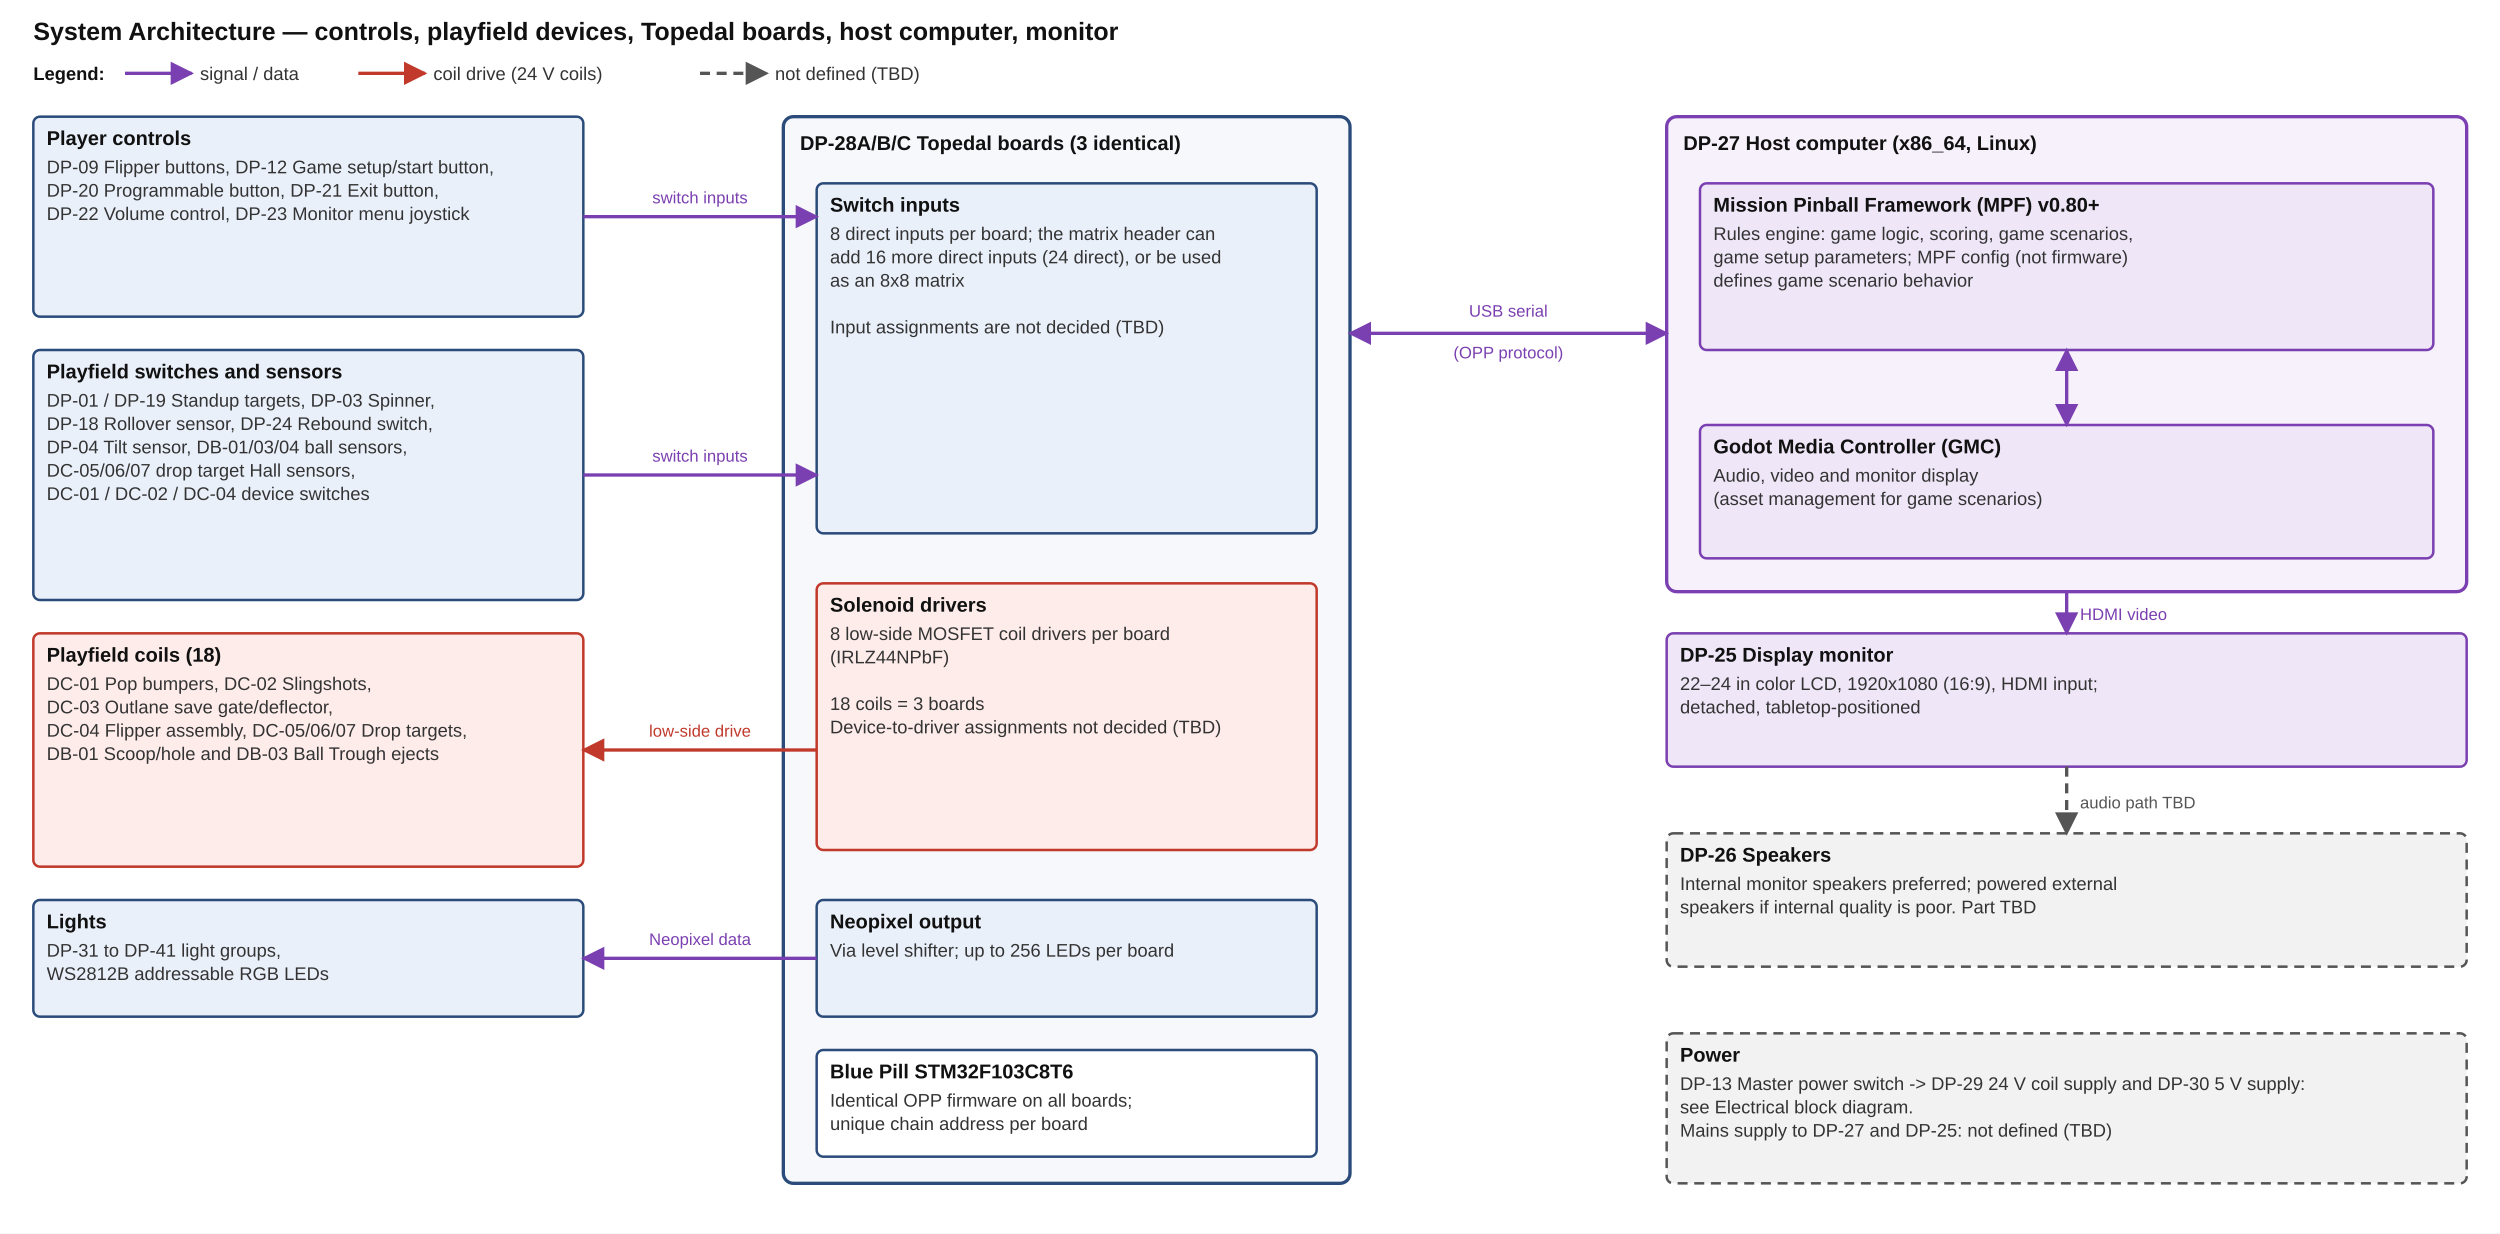
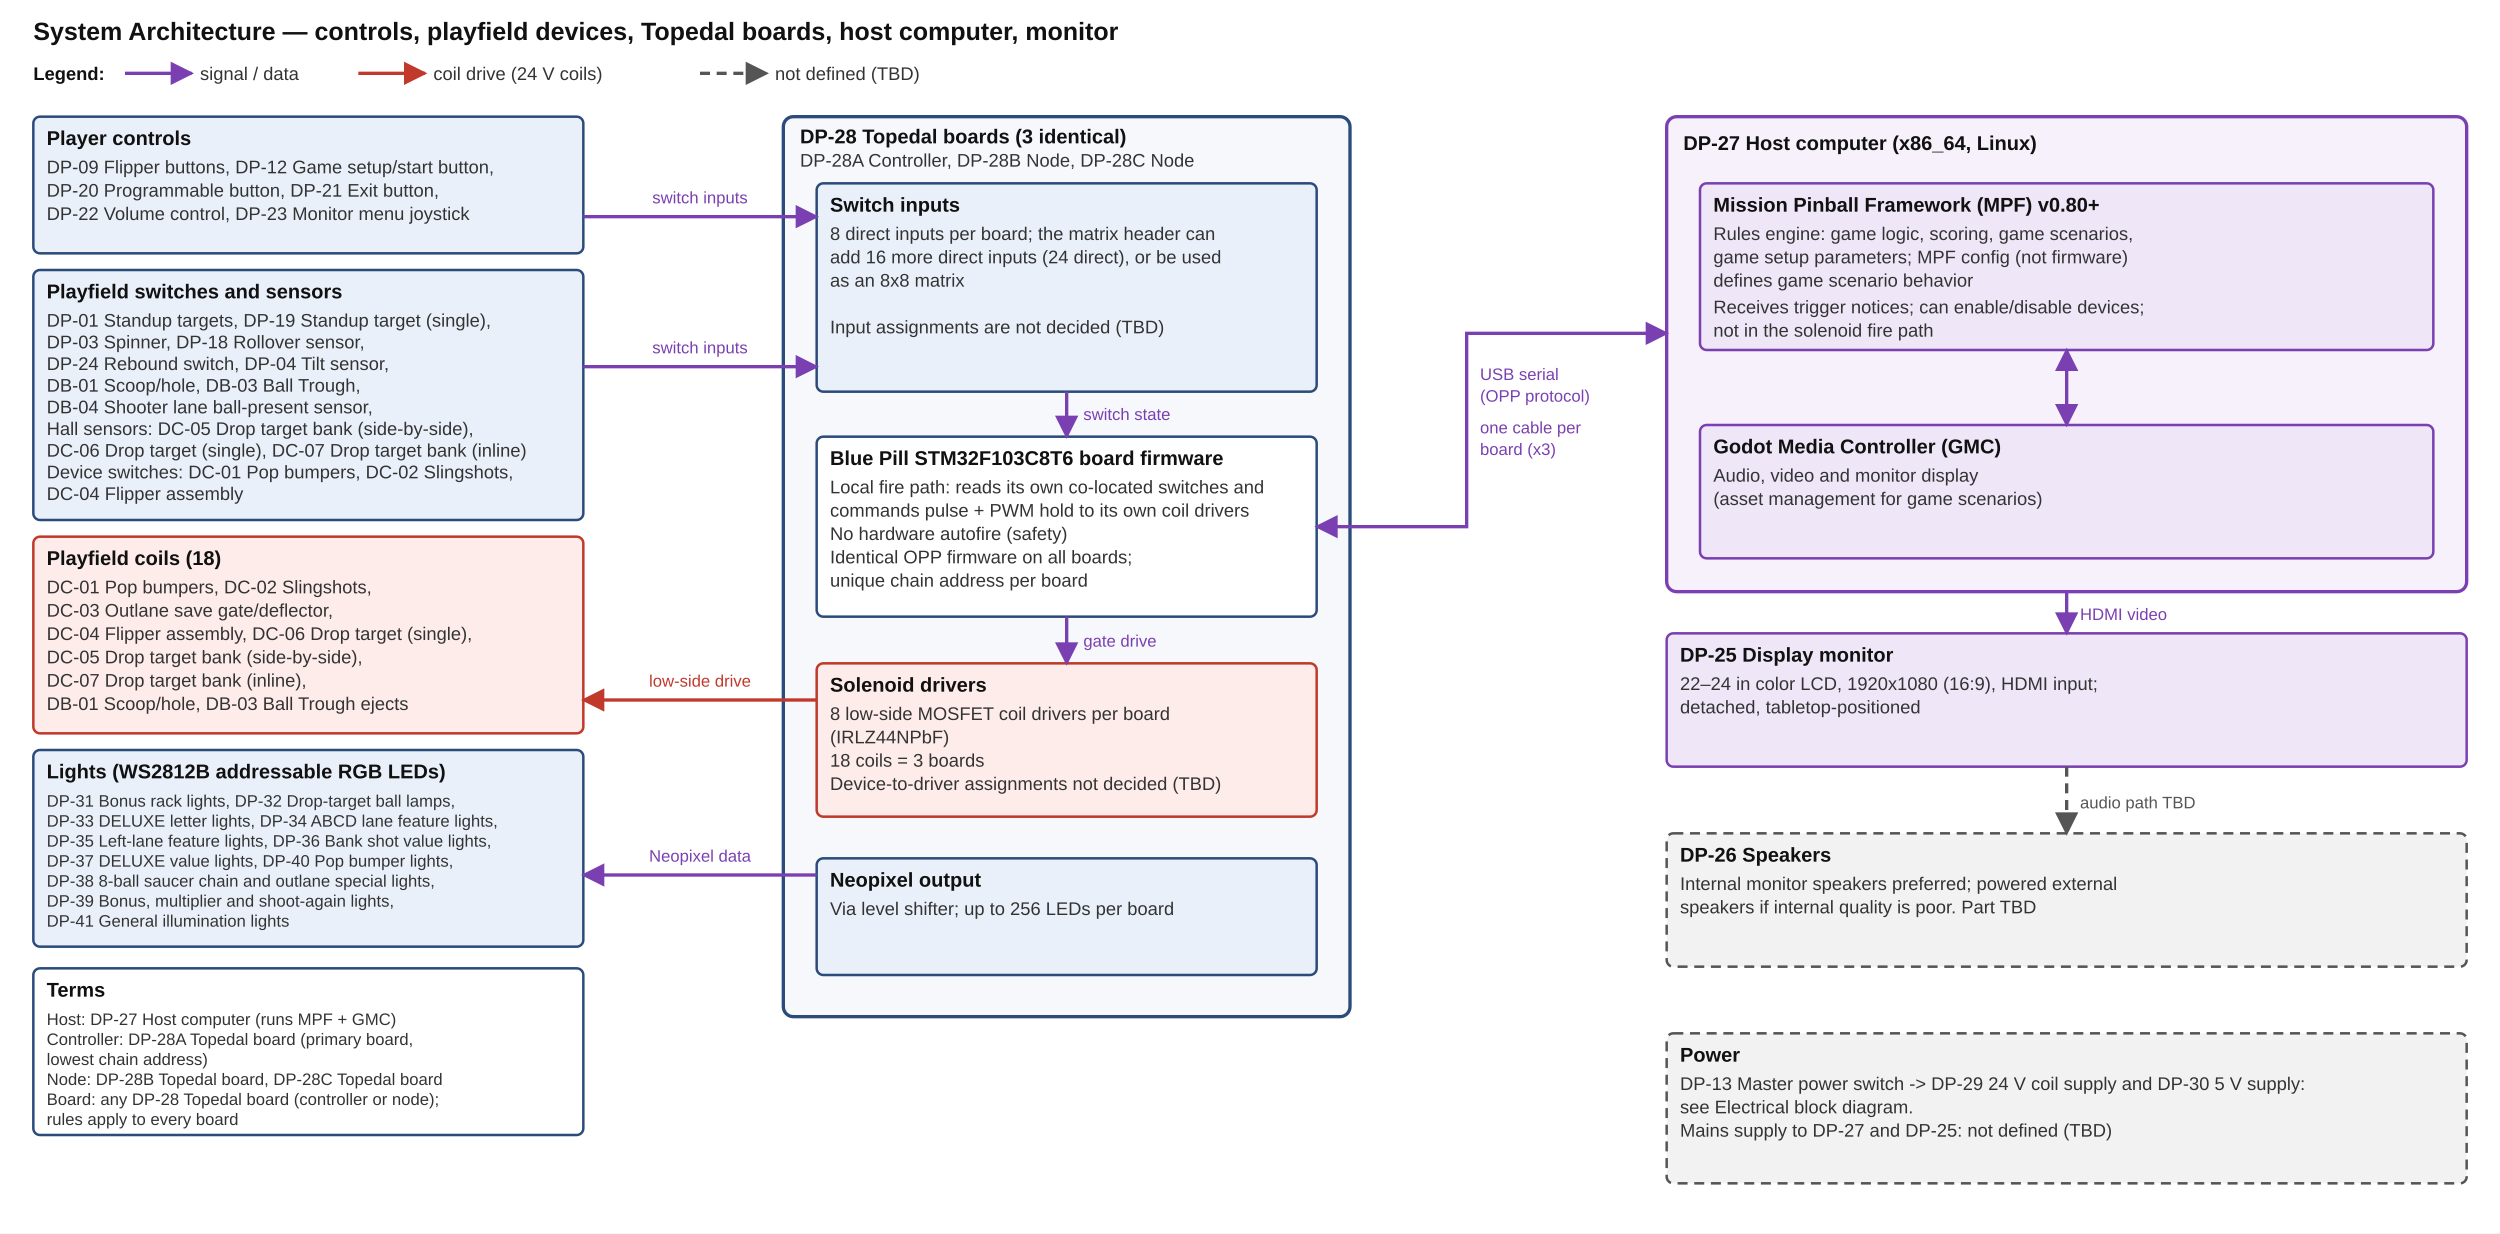
<svg xmlns="http://www.w3.org/2000/svg" viewBox="0 0 1500 740" width="1500" height="740" font-family="Arial, Helvetica, sans-serif" font-size="12">
  <rect width="1500" height="740" fill="#fff" />
  <defs>
    <marker id="m7a3fb0" viewBox="0 0 10 10" refX="9" refY="5" markerWidth="7" markerHeight="7" orient="auto-start-reverse">
      <path d="M0 0L10 5L0 10z" fill="#7a3fb0" />
    </marker>
    <marker id="mc0392b" viewBox="0 0 10 10" refX="9" refY="5" markerWidth="7" markerHeight="7" orient="auto-start-reverse">
      <path d="M0 0L10 5L0 10z" fill="#c0392b" />
    </marker>
    <marker id="m555555" viewBox="0 0 10 10" refX="9" refY="5" markerWidth="7" markerHeight="7" orient="auto-start-reverse">
      <path d="M0 0L10 5L0 10z" fill="#555555" />
    </marker>
    <marker id="m1a1a1a" viewBox="0 0 10 10" refX="9" refY="5" markerWidth="7" markerHeight="7" orient="auto-start-reverse">
      <path d="M0 0L10 5L0 10z" fill="#1a1a1a" />
    </marker>
  </defs>
  <text x="20" y="24" font-size="15" fill="#111" text-anchor="start" font-weight="bold">System Architecture — controls, playfield devices, Topedal boards, host computer, monitor</text>
  <text x="20" y="48" font-size="11" fill="#111" text-anchor="start" font-weight="bold">Legend:</text>
  <line x1="75" y1="44" x2="115" y2="44" stroke="#7a3fb0" stroke-width="2" marker-end="url(#m7a3fb0)" />
  <text x="120" y="48" font-size="11" fill="#333" text-anchor="start">signal / data</text>
  <line x1="215" y1="44" x2="255" y2="44" stroke="#c0392b" stroke-width="2" marker-end="url(#mc0392b)" />
  <text x="260" y="48" font-size="11" fill="#333" text-anchor="start">coil drive (24 V coils)</text>
  <line x1="420" y1="44" x2="460" y2="44" stroke="#555555" stroke-width="2" stroke-dasharray="6 4" marker-end="url(#m555555)" />
  <text x="465" y="48" font-size="11" fill="#333" text-anchor="start">not defined (TBD)</text>
-   <rect x="20" y="70" width="330" height="120" rx="4" fill="#eaf0fa" stroke="#2b4b7a" stroke-width="1.5" />
+   <rect x="20" y="70" width="330" height="82" rx="4" fill="#eaf0fa" stroke="#2b4b7a" stroke-width="1.5" />
  <text x="28" y="87" font-size="12" fill="#111" text-anchor="start" font-weight="bold">Player controls</text>
  <text x="28" y="104" font-size="11" fill="#333" text-anchor="start">DP-09 Flipper buttons, DP-12 Game setup/start button,</text>
  <text x="28" y="118" font-size="11" fill="#333" text-anchor="start">DP-20 Programmable button, DP-21 Exit button,</text>
  <text x="28" y="132" font-size="11" fill="#333" text-anchor="start">DP-22 Volume control, DP-23 Monitor menu joystick</text>
-   <rect x="20" y="210" width="330" height="150" rx="4" fill="#eaf0fa" stroke="#2b4b7a" stroke-width="1.5" />
-   <text x="28" y="227" font-size="12" fill="#111" text-anchor="start" font-weight="bold">Playfield switches and sensors</text>
-   <text x="28" y="244" font-size="11" fill="#333" text-anchor="start">DP-01 / DP-19 Standup targets, DP-03 Spinner,</text>
-   <text x="28" y="258" font-size="11" fill="#333" text-anchor="start">DP-18 Rollover sensor, DP-24 Rebound switch,</text>
-   <text x="28" y="272" font-size="11" fill="#333" text-anchor="start">DP-04 Tilt sensor, DB-01/03/04 ball sensors,</text>
-   <text x="28" y="286" font-size="11" fill="#333" text-anchor="start">DC-05/06/07 drop target Hall sensors,</text>
-   <text x="28" y="300" font-size="11" fill="#333" text-anchor="start">DC-01 / DC-02 / DC-04 device switches</text>
-   <rect x="20" y="380" width="330" height="140" rx="4" fill="#fdecea" stroke="#c0392b" stroke-width="1.5" />
-   <text x="28" y="397" font-size="12" fill="#111" text-anchor="start" font-weight="bold">Playfield coils (18)</text>
-   <text x="28" y="414" font-size="11" fill="#333" text-anchor="start">DC-01 Pop bumpers, DC-02 Slingshots,</text>
-   <text x="28" y="428" font-size="11" fill="#333" text-anchor="start">DC-03 Outlane save gate/deflector,</text>
-   <text x="28" y="442" font-size="11" fill="#333" text-anchor="start">DC-04 Flipper assembly, DC-05/06/07 Drop targets,</text>
-   <text x="28" y="456" font-size="11" fill="#333" text-anchor="start">DB-01 Scoop/hole and DB-03 Ball Trough ejects</text>
-   <rect x="20" y="540" width="330" height="70" rx="4" fill="#eaf0fa" stroke="#2b4b7a" stroke-width="1.5" />
-   <text x="28" y="557" font-size="12" fill="#111" text-anchor="start" font-weight="bold">Lights</text>
-   <text x="28" y="574" font-size="11" fill="#333" text-anchor="start">DP-31 to DP-41 light groups,</text>
-   <text x="28" y="588" font-size="11" fill="#333" text-anchor="start">WS2812B addressable RGB LEDs</text>
-   <rect x="470" y="70" width="340" height="640" rx="6" fill="#f6f8fc" stroke="#2b4b7a" stroke-width="2" />
-   <text x="480" y="90" font-size="12" fill="#111" text-anchor="start" font-weight="bold">DP-28A/B/C Topedal boards (3 identical)</text>
-   <rect x="490" y="110" width="300" height="210" rx="4" fill="#eaf0fa" stroke="#2b4b7a" stroke-width="1.5" />
+   <rect x="20" y="162" width="330" height="150" rx="4" fill="#eaf0fa" stroke="#2b4b7a" stroke-width="1.5" />
+   <text x="28" y="179" font-size="12" fill="#111" text-anchor="start" font-weight="bold">Playfield switches and sensors</text>
+   <text x="28" y="196" font-size="11" fill="#333" text-anchor="start">DP-01 Standup targets, DP-19 Standup target (single),</text>
+   <text x="28" y="209" font-size="11" fill="#333" text-anchor="start">DP-03 Spinner, DP-18 Rollover sensor,</text>
+   <text x="28" y="222" font-size="11" fill="#333" text-anchor="start">DP-24 Rebound switch, DP-04 Tilt sensor,</text>
+   <text x="28" y="235" font-size="11" fill="#333" text-anchor="start">DB-01 Scoop/hole, DB-03 Ball Trough,</text>
+   <text x="28" y="248" font-size="11" fill="#333" text-anchor="start">DB-04 Shooter lane ball-present sensor,</text>
+   <text x="28" y="261" font-size="11" fill="#333" text-anchor="start">Hall sensors: DC-05 Drop target bank (side-by-side),</text>
+   <text x="28" y="274" font-size="11" fill="#333" text-anchor="start">DC-06 Drop target (single), DC-07 Drop target bank (inline)</text>
+   <text x="28" y="287" font-size="11" fill="#333" text-anchor="start">Device switches: DC-01 Pop bumpers, DC-02 Slingshots,</text>
+   <text x="28" y="300" font-size="11" fill="#333" text-anchor="start">DC-04 Flipper assembly</text>
+   <rect x="20" y="322" width="330" height="118" rx="4" fill="#fdecea" stroke="#c0392b" stroke-width="1.5" />
+   <text x="28" y="339" font-size="12" fill="#111" text-anchor="start" font-weight="bold">Playfield coils (18)</text>
+   <text x="28" y="356" font-size="11" fill="#333" text-anchor="start">DC-01 Pop bumpers, DC-02 Slingshots,</text>
+   <text x="28" y="370" font-size="11" fill="#333" text-anchor="start">DC-03 Outlane save gate/deflector,</text>
+   <text x="28" y="384" font-size="11" fill="#333" text-anchor="start">DC-04 Flipper assembly, DC-06 Drop target (single),</text>
+   <text x="28" y="398" font-size="11" fill="#333" text-anchor="start">DC-05 Drop target bank (side-by-side),</text>
+   <text x="28" y="412" font-size="11" fill="#333" text-anchor="start">DC-07 Drop target bank (inline),</text>
+   <text x="28" y="426" font-size="11" fill="#333" text-anchor="start">DB-01 Scoop/hole, DB-03 Ball Trough ejects</text>
+   <rect x="20" y="450" width="330" height="118" rx="4" fill="#eaf0fa" stroke="#2b4b7a" stroke-width="1.5" />
+   <text x="28" y="467" font-size="12" fill="#111" text-anchor="start" font-weight="bold">Lights (WS2812B addressable RGB LEDs)</text>
+   <text x="28" y="484" font-size="10" fill="#333" text-anchor="start">DP-31 Bonus rack lights, DP-32 Drop-target ball lamps,</text>
+   <text x="28" y="496" font-size="10" fill="#333" text-anchor="start">DP-33 DELUXE letter lights, DP-34 ABCD lane feature lights,</text>
+   <text x="28" y="508" font-size="10" fill="#333" text-anchor="start">DP-35 Left-lane feature lights, DP-36 Bank shot value lights,</text>
+   <text x="28" y="520" font-size="10" fill="#333" text-anchor="start">DP-37 DELUXE value lights, DP-40 Pop bumper lights,</text>
+   <text x="28" y="532" font-size="10" fill="#333" text-anchor="start">DP-38 8-ball saucer chain and outlane special lights,</text>
+   <text x="28" y="544" font-size="10" fill="#333" text-anchor="start">DP-39 Bonus, multiplier and shoot-again lights,</text>
+   <text x="28" y="556" font-size="10" fill="#333" text-anchor="start">DP-41 General illumination lights</text>
+   <rect x="20" y="581" width="330" height="100" rx="4" fill="#ffffff" stroke="#2b4b7a" stroke-width="1.5" />
+   <text x="28" y="598" font-size="12" fill="#111" text-anchor="start" font-weight="bold">Terms</text>
+   <text x="28" y="615" font-size="10" fill="#333" text-anchor="start">Host: DP-27 Host computer (runs MPF + GMC)</text>
+   <text x="28" y="627" font-size="10" fill="#333" text-anchor="start">Controller: DP-28A Topedal board (primary board,</text>
+   <text x="28" y="639" font-size="10" fill="#333" text-anchor="start">   lowest chain address)</text>
+   <text x="28" y="651" font-size="10" fill="#333" text-anchor="start">Node: DP-28B Topedal board, DP-28C Topedal board</text>
+   <text x="28" y="663" font-size="10" fill="#333" text-anchor="start">Board: any DP-28 Topedal board (controller or node);</text>
+   <text x="28" y="675" font-size="10" fill="#333" text-anchor="start">   rules apply to every board</text>
+   <rect x="470" y="70" width="340" height="540" rx="6" fill="#f6f8fc" stroke="#2b4b7a" stroke-width="2" />
+   <text x="480" y="86" font-size="12" fill="#111" text-anchor="start" font-weight="bold">DP-28 Topedal boards (3 identical)</text>
+   <text x="480" y="100" font-size="11" fill="#333" text-anchor="start">DP-28A Controller, DP-28B Node, DP-28C Node</text>
+   <rect x="490" y="110" width="300" height="125" rx="4" fill="#eaf0fa" stroke="#2b4b7a" stroke-width="1.5" />
  <text x="498" y="127" font-size="12" fill="#111" text-anchor="start" font-weight="bold">Switch inputs</text>
  <text x="498" y="144" font-size="11" fill="#333" text-anchor="start">8 direct inputs per board; the matrix header can</text>
  <text x="498" y="158" font-size="11" fill="#333" text-anchor="start">add 16 more direct inputs (24 direct), or be used</text>
  <text x="498" y="172" font-size="11" fill="#333" text-anchor="start">as an 8x8 matrix</text>
  <text x="498" y="186" font-size="11" fill="#333" text-anchor="start" />
  <text x="498" y="200" font-size="11" fill="#333" text-anchor="start">Input assignments are not decided (TBD)</text>
-   <rect x="490" y="350" width="300" height="160" rx="4" fill="#fdecea" stroke="#c0392b" stroke-width="1.5" />
-   <text x="498" y="367" font-size="12" fill="#111" text-anchor="start" font-weight="bold">Solenoid drivers</text>
-   <text x="498" y="384" font-size="11" fill="#333" text-anchor="start">8 low-side MOSFET coil drivers per board</text>
-   <text x="498" y="398" font-size="11" fill="#333" text-anchor="start">(IRLZ44NPbF)</text>
-   <text x="498" y="412" font-size="11" fill="#333" text-anchor="start" />
-   <text x="498" y="426" font-size="11" fill="#333" text-anchor="start">18 coils = 3 boards</text>
-   <text x="498" y="440" font-size="11" fill="#333" text-anchor="start">Device-to-driver assignments not decided (TBD)</text>
-   <rect x="490" y="540" width="300" height="70" rx="4" fill="#eaf0fa" stroke="#2b4b7a" stroke-width="1.5" />
-   <text x="498" y="557" font-size="12" fill="#111" text-anchor="start" font-weight="bold">Neopixel output</text>
-   <text x="498" y="574" font-size="11" fill="#333" text-anchor="start">Via level shifter; up to 256 LEDs per board</text>
-   <rect x="490" y="630" width="300" height="64" rx="4" fill="#ffffff" stroke="#2b4b7a" stroke-width="1.5" />
-   <text x="498" y="647" font-size="12" fill="#111" text-anchor="start" font-weight="bold">Blue Pill STM32F103C8T6</text>
-   <text x="498" y="664" font-size="11" fill="#333" text-anchor="start">Identical OPP firmware on all boards;</text>
-   <text x="498" y="678" font-size="11" fill="#333" text-anchor="start">unique chain address per board</text>
+   <rect x="490" y="262" width="300" height="108" rx="4" fill="#ffffff" stroke="#2b4b7a" stroke-width="1.5" />
+   <text x="498" y="279" font-size="12" fill="#111" text-anchor="start" font-weight="bold">Blue Pill STM32F103C8T6 board firmware</text>
+   <text x="498" y="296" font-size="11" fill="#333" text-anchor="start">Local fire path: reads its own co-located switches and</text>
+   <text x="498" y="310" font-size="11" fill="#333" text-anchor="start">commands pulse + PWM hold to its own coil drivers</text>
+   <text x="498" y="324" font-size="11" fill="#333" text-anchor="start">No hardware autofire (safety)</text>
+   <text x="498" y="338" font-size="11" fill="#333" text-anchor="start">Identical OPP firmware on all boards;</text>
+   <text x="498" y="352" font-size="11" fill="#333" text-anchor="start">unique chain address per board</text>
+   <rect x="490" y="398" width="300" height="92" rx="4" fill="#fdecea" stroke="#c0392b" stroke-width="1.5" />
+   <text x="498" y="415" font-size="12" fill="#111" text-anchor="start" font-weight="bold">Solenoid drivers</text>
+   <text x="498" y="432" font-size="11" fill="#333" text-anchor="start">8 low-side MOSFET coil drivers per board</text>
+   <text x="498" y="446" font-size="11" fill="#333" text-anchor="start">(IRLZ44NPbF)</text>
+   <text x="498" y="460" font-size="11" fill="#333" text-anchor="start">18 coils = 3 boards</text>
+   <text x="498" y="474" font-size="11" fill="#333" text-anchor="start">Device-to-driver assignments not decided (TBD)</text>
+   <rect x="490" y="515" width="300" height="70" rx="4" fill="#eaf0fa" stroke="#2b4b7a" stroke-width="1.5" />
+   <text x="498" y="532" font-size="12" fill="#111" text-anchor="start" font-weight="bold">Neopixel output</text>
+   <text x="498" y="549" font-size="11" fill="#333" text-anchor="start">Via level shifter; up to 256 LEDs per board</text>
+   <line x1="640" y1="235" x2="640" y2="262" stroke="#7a3fb0" stroke-width="2" marker-end="url(#m7a3fb0)" />
+   <text x="650" y="252" font-size="10" fill="#7a3fb0" text-anchor="start">switch state</text>
+   <line x1="640" y1="370" x2="640" y2="398" stroke="#7a3fb0" stroke-width="2" marker-end="url(#m7a3fb0)" />
+   <text x="650" y="388" font-size="10" fill="#7a3fb0" text-anchor="start">gate drive</text>
  <line x1="350" y1="130" x2="490" y2="130" stroke="#7a3fb0" stroke-width="2" marker-end="url(#m7a3fb0)" />
  <text x="420" y="122" font-size="10" fill="#7a3fb0" text-anchor="middle">switch inputs</text>
-   <line x1="350" y1="285" x2="490" y2="285" stroke="#7a3fb0" stroke-width="2" marker-end="url(#m7a3fb0)" />
-   <text x="420" y="277" font-size="10" fill="#7a3fb0" text-anchor="middle">switch inputs</text>
-   <line x1="490" y1="450" x2="350" y2="450" stroke="#c0392b" stroke-width="2" marker-end="url(#mc0392b)" />
-   <text x="420" y="442" font-size="10" fill="#c0392b" text-anchor="middle">low-side drive</text>
-   <line x1="490" y1="575" x2="350" y2="575" stroke="#7a3fb0" stroke-width="2" marker-end="url(#m7a3fb0)" />
-   <text x="420" y="567" font-size="10" fill="#7a3fb0" text-anchor="middle">Neopixel data</text>
+   <line x1="350" y1="220" x2="490" y2="220" stroke="#7a3fb0" stroke-width="2" marker-end="url(#m7a3fb0)" />
+   <text x="420" y="212" font-size="10" fill="#7a3fb0" text-anchor="middle">switch inputs</text>
+   <line x1="490" y1="420" x2="350" y2="420" stroke="#c0392b" stroke-width="2" marker-end="url(#mc0392b)" />
+   <text x="420" y="412" font-size="10" fill="#c0392b" text-anchor="middle">low-side drive</text>
+   <line x1="490" y1="525" x2="350" y2="525" stroke="#7a3fb0" stroke-width="2" marker-end="url(#m7a3fb0)" />
+   <text x="420" y="517" font-size="10" fill="#7a3fb0" text-anchor="middle">Neopixel data</text>
  <rect x="1000" y="70" width="480" height="285" rx="6" fill="#f6f1fb" stroke="#7a3fb0" stroke-width="2" />
  <text x="1010" y="90" font-size="12" fill="#111" text-anchor="start" font-weight="bold">DP-27 Host computer (x86_64, Linux)</text>
  <rect x="1020" y="110" width="440" height="100" rx="4" fill="#efe6f8" stroke="#7a3fb0" stroke-width="1.5" />
  <text x="1028" y="127" font-size="12" fill="#111" text-anchor="start" font-weight="bold">Mission Pinball Framework (MPF) v0.80+</text>
  <text x="1028" y="144" font-size="11" fill="#333" text-anchor="start">Rules engine: game logic, scoring, game scenarios,</text>
  <text x="1028" y="158" font-size="11" fill="#333" text-anchor="start">game setup parameters; MPF config (not firmware)</text>
  <text x="1028" y="172" font-size="11" fill="#333" text-anchor="start">defines game scenario behavior</text>
+   <text x="1028" y="188" font-size="11" fill="#333" text-anchor="start">Receives trigger notices; can enable/disable devices;</text>
+   <text x="1028" y="202" font-size="11" fill="#333" text-anchor="start">not in the solenoid fire path</text>
  <rect x="1020" y="255" width="440" height="80" rx="4" fill="#efe6f8" stroke="#7a3fb0" stroke-width="1.5" />
  <text x="1028" y="272" font-size="12" fill="#111" text-anchor="start" font-weight="bold">Godot Media Controller (GMC)</text>
  <text x="1028" y="289" font-size="11" fill="#333" text-anchor="start">Audio, video and monitor display</text>
  <text x="1028" y="303" font-size="11" fill="#333" text-anchor="start">(asset management for game scenarios)</text>
  <line x1="1240.0" y1="210" x2="1240.0" y2="255" stroke="#7a3fb0" stroke-width="2" marker-end="url(#m7a3fb0)" marker-start="url(#m7a3fb0)" />
-   <line x1="810" y1="200" x2="1000" y2="200" stroke="#7a3fb0" stroke-width="2" marker-end="url(#m7a3fb0)" marker-start="url(#m7a3fb0)" />
-   <text x="905" y="190" font-size="10" fill="#7a3fb0" text-anchor="middle">USB serial</text>
-   <text x="905" y="215" font-size="10" fill="#7a3fb0" text-anchor="middle">(OPP protocol)</text>
+   <path d="M790 316 H880 V200 H1000" fill="none" stroke="#7a3fb0" stroke-width="2" marker-end="url(#m7a3fb0)" marker-start="url(#m7a3fb0)" />
+   <text x="888" y="228" font-size="10" fill="#7a3fb0" text-anchor="start">USB serial</text>
+   <text x="888" y="241" font-size="10" fill="#7a3fb0" text-anchor="start">(OPP protocol)</text>
+   <text x="888" y="260" font-size="10" fill="#7a3fb0" text-anchor="start">one cable per</text>
+   <text x="888" y="273" font-size="10" fill="#7a3fb0" text-anchor="start">board (x3)</text>
  <rect x="1000" y="380" width="480" height="80" rx="4" fill="#efe6f8" stroke="#7a3fb0" stroke-width="1.5" />
  <text x="1008" y="397" font-size="12" fill="#111" text-anchor="start" font-weight="bold">DP-25 Display monitor</text>
  <text x="1008" y="414" font-size="11" fill="#333" text-anchor="start">22–24 in color LCD, 1920x1080 (16:9), HDMI input;</text>
  <text x="1008" y="428" font-size="11" fill="#333" text-anchor="start">detached, tabletop-positioned</text>
  <line x1="1240.0" y1="355" x2="1240.0" y2="380" stroke="#7a3fb0" stroke-width="2" marker-end="url(#m7a3fb0)" />
  <text x="1248.0" y="372" font-size="10" fill="#7a3fb0" text-anchor="start">HDMI video</text>
  <rect x="1000" y="500" width="480" height="80" rx="4" fill="#f2f2f2" stroke="#555555" stroke-width="1.5" stroke-dasharray="6 4" />
  <text x="1008" y="517" font-size="12" fill="#111" text-anchor="start" font-weight="bold">DP-26 Speakers</text>
  <text x="1008" y="534" font-size="11" fill="#333" text-anchor="start">Internal monitor speakers preferred; powered external</text>
  <text x="1008" y="548" font-size="11" fill="#333" text-anchor="start">speakers if internal quality is poor. Part TBD</text>
  <line x1="1240.0" y1="460" x2="1240.0" y2="500" stroke="#555555" stroke-width="2" stroke-dasharray="6 4" marker-end="url(#m555555)" />
  <text x="1248.0" y="485" font-size="10" fill="#555555" text-anchor="start">audio path TBD</text>
  <rect x="1000" y="620" width="480" height="90" rx="4" fill="#f2f2f2" stroke="#555555" stroke-width="1.5" stroke-dasharray="6 4" />
  <text x="1008" y="637" font-size="12" fill="#111" text-anchor="start" font-weight="bold">Power</text>
  <text x="1008" y="654" font-size="11" fill="#333" text-anchor="start">DP-13 Master power switch -&gt; DP-29 24 V coil supply and DP-30 5 V supply:</text>
  <text x="1008" y="668" font-size="11" fill="#333" text-anchor="start">see Electrical block diagram.</text>
  <text x="1008" y="682" font-size="11" fill="#333" text-anchor="start">Mains supply to DP-27 and DP-25: not defined (TBD)</text>
</svg>
